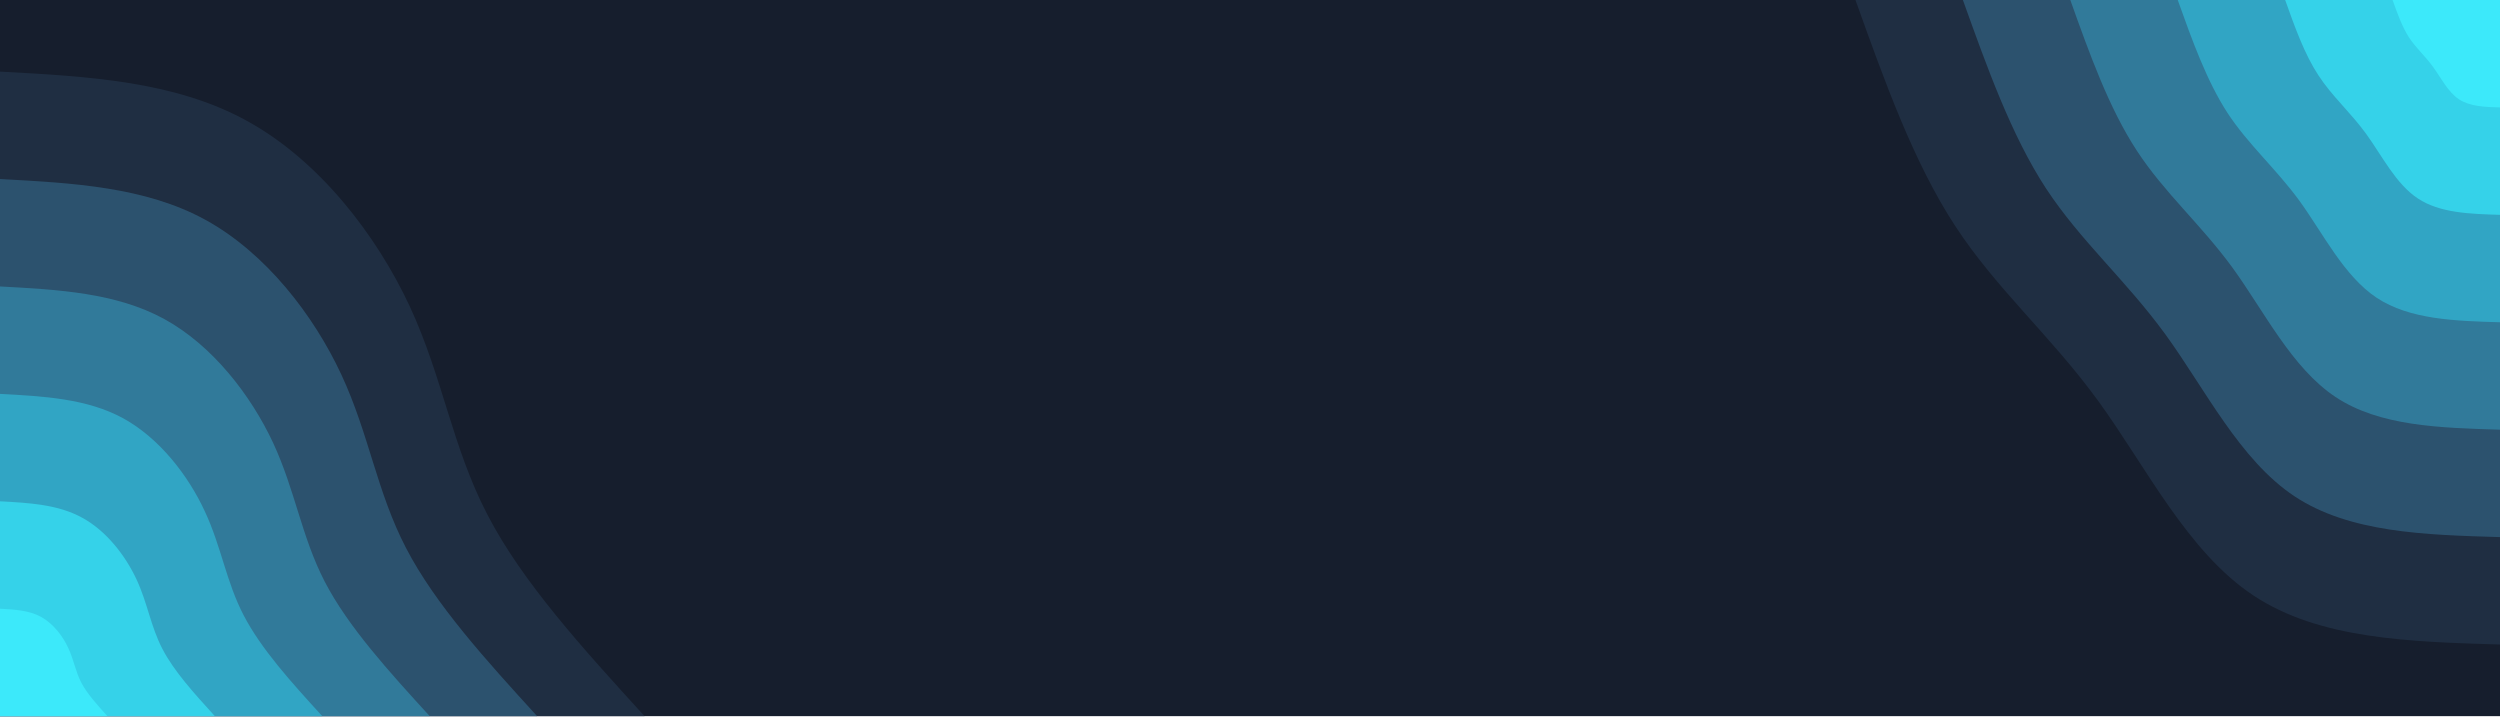
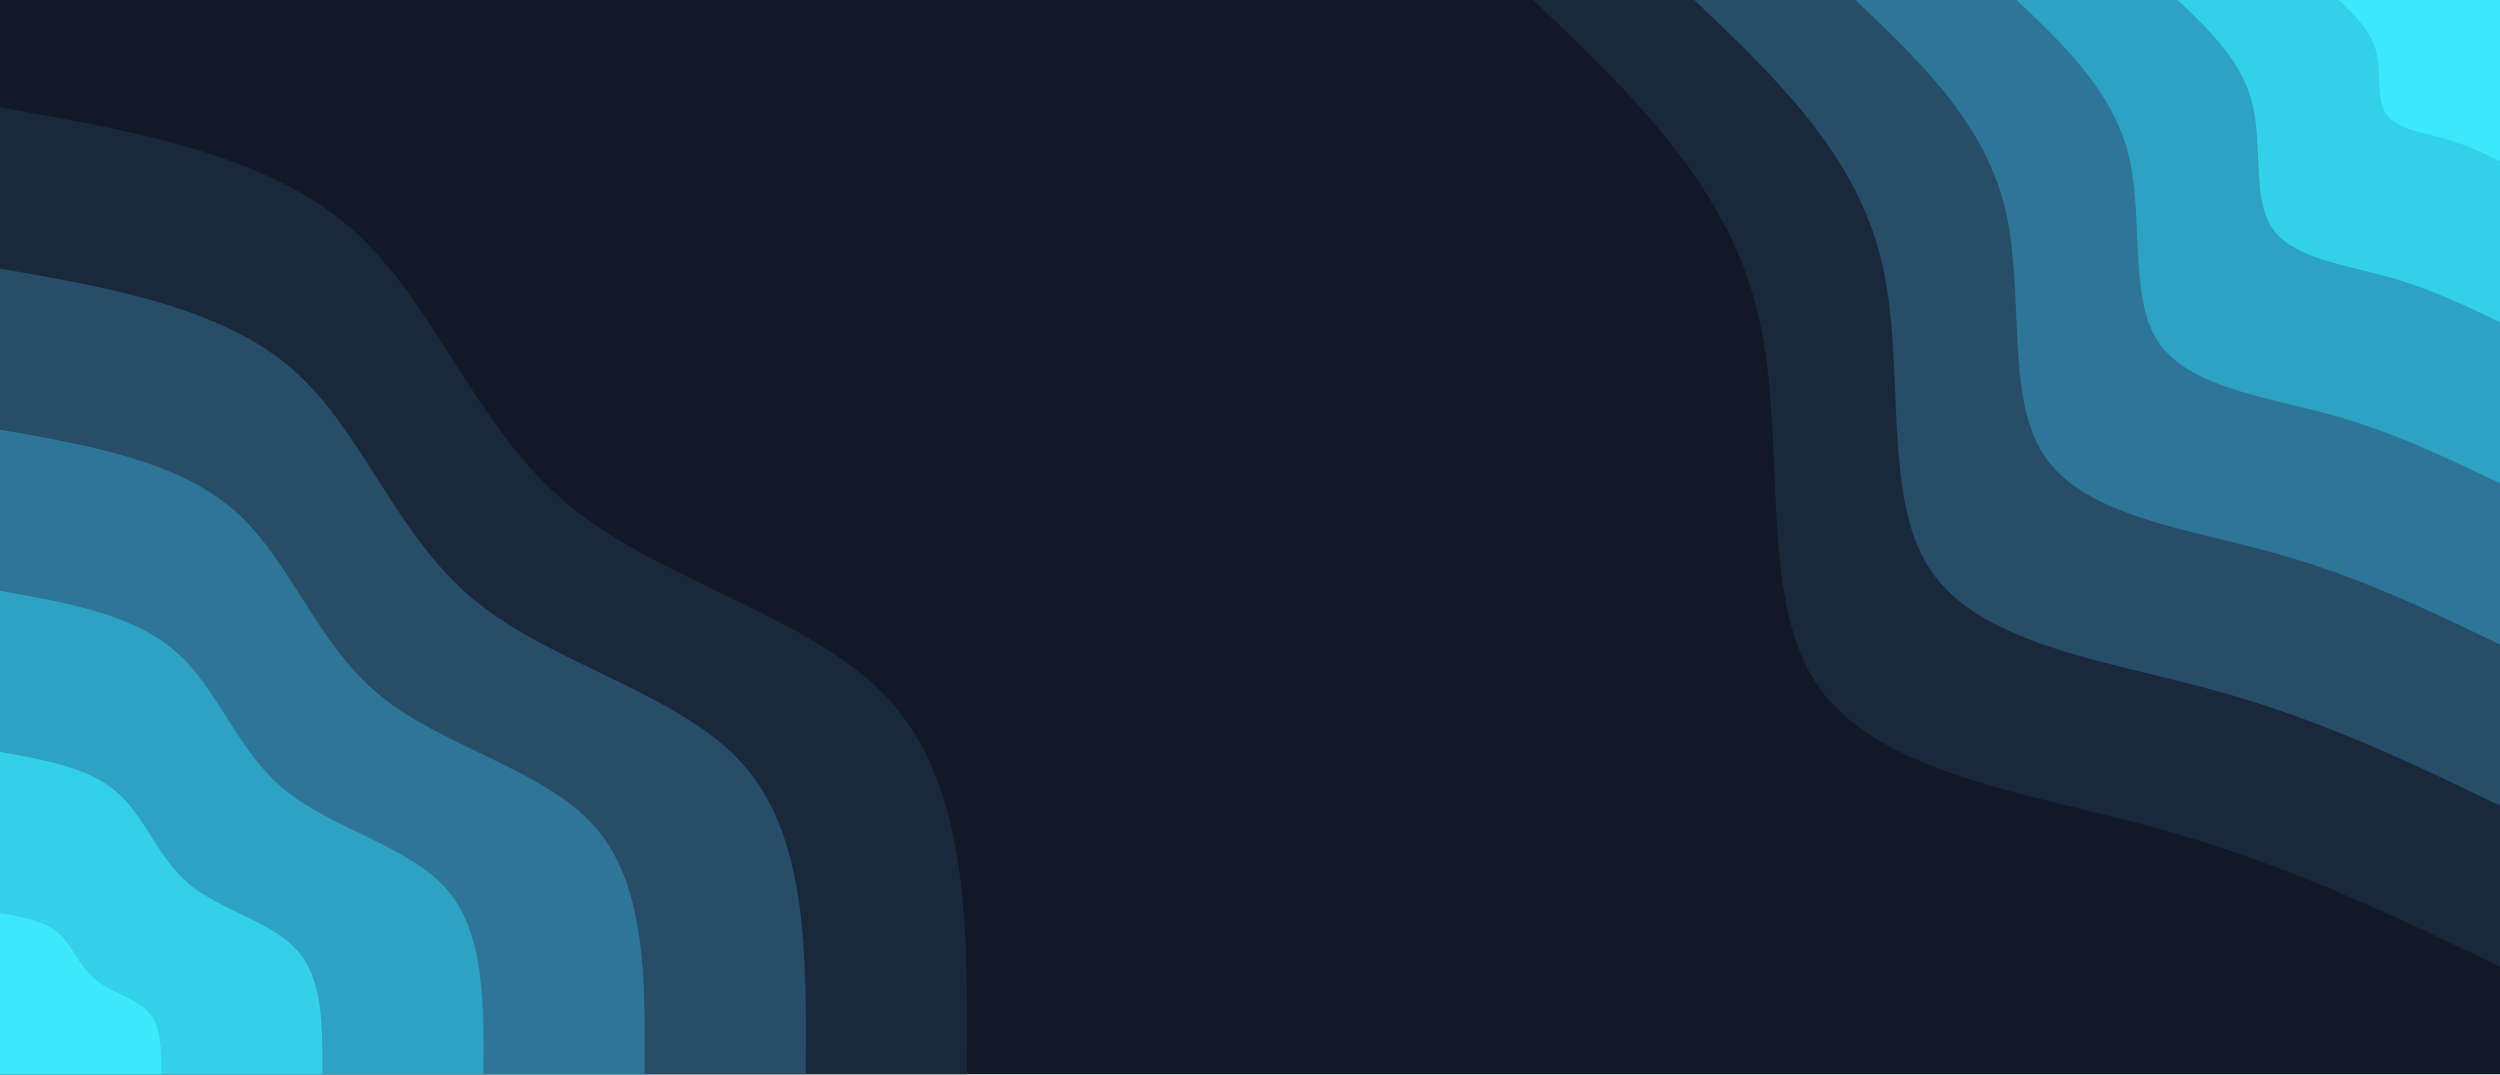
- <svg xmlns="http://www.w3.org/2000/svg" id="visual" viewBox="0 0 1920 550" width="1920" height="550" version="1.1">
-   <rect x="0" y="0" width="1920" height="550" fill="#161E2D" />
+ <svg xmlns="http://www.w3.org/2000/svg" id="visual" viewBox="0 0 1280 550" width="1280" height="550" version="1.1">
+   <rect x="0" y="0" width="1280" height="550" fill="#111827" />
  <defs>
-     <linearGradient id="grad1_0" x1="71.4%" y1="0%" x2="100%" y2="100%">
-       <stop offset="-19.818%" stop-color="#3ce9fa" stop-opacity="1" />
-       <stop offset="119.818%" stop-color="#3ce9fa" stop-opacity="1" />
+     <linearGradient id="grad1_0" x1="57%" y1="0%" x2="100%" y2="100%">
+       <stop offset="3.455%" stop-color="#3ce9fa" stop-opacity="1" />
+       <stop offset="96.545%" stop-color="#3ce9fa" stop-opacity="1" />
    </linearGradient>
  </defs>
  <defs>
-     <linearGradient id="grad1_1" x1="71.4%" y1="0%" x2="100%" y2="100%">
-       <stop offset="-19.818%" stop-color="#3ce9fa" stop-opacity="1" />
-       <stop offset="119.818%" stop-color="#32bbd7" stop-opacity="1" />
+     <linearGradient id="grad1_1" x1="57%" y1="0%" x2="100%" y2="100%">
+       <stop offset="3.455%" stop-color="#3ce9fa" stop-opacity="1" />
+       <stop offset="96.545%" stop-color="#2fb9d6" stop-opacity="1" />
    </linearGradient>
  </defs>
  <defs>
-     <linearGradient id="grad1_2" x1="71.4%" y1="0%" x2="100%" y2="100%">
-       <stop offset="-19.818%" stop-color="#328faf" stop-opacity="1" />
-       <stop offset="119.818%" stop-color="#32bbd7" stop-opacity="1" />
+     <linearGradient id="grad1_2" x1="57%" y1="0%" x2="100%" y2="100%">
+       <stop offset="3.455%" stop-color="#2e8cad" stop-opacity="1" />
+       <stop offset="96.545%" stop-color="#2fb9d6" stop-opacity="1" />
    </linearGradient>
  </defs>
  <defs>
-     <linearGradient id="grad1_3" x1="71.4%" y1="0%" x2="100%" y2="100%">
-       <stop offset="-19.818%" stop-color="#328faf" stop-opacity="1" />
-       <stop offset="119.818%" stop-color="#2f6684" stop-opacity="1" />
+     <linearGradient id="grad1_3" x1="57%" y1="0%" x2="100%" y2="100%">
+       <stop offset="3.455%" stop-color="#2e8cad" stop-opacity="1" />
+       <stop offset="96.545%" stop-color="#2c6180" stop-opacity="1" />
    </linearGradient>
  </defs>
  <defs>
-     <linearGradient id="grad1_4" x1="71.4%" y1="0%" x2="100%" y2="100%">
-       <stop offset="-19.818%" stop-color="#264058" stop-opacity="1" />
-       <stop offset="119.818%" stop-color="#2f6684" stop-opacity="1" />
+     <linearGradient id="grad1_4" x1="57%" y1="0%" x2="100%" y2="100%">
+       <stop offset="3.455%" stop-color="#223a52" stop-opacity="1" />
+       <stop offset="96.545%" stop-color="#2c6180" stop-opacity="1" />
    </linearGradient>
  </defs>
  <defs>
-     <linearGradient id="grad1_5" x1="71.4%" y1="0%" x2="100%" y2="100%">
-       <stop offset="-19.818%" stop-color="#264058" stop-opacity="1" />
-       <stop offset="119.818%" stop-color="#161e2d" stop-opacity="1" />
+     <linearGradient id="grad1_5" x1="57%" y1="0%" x2="100%" y2="100%">
+       <stop offset="3.455%" stop-color="#223a52" stop-opacity="1" />
+       <stop offset="96.545%" stop-color="#111827" stop-opacity="1" />
    </linearGradient>
  </defs>
  <defs>
-     <linearGradient id="grad2_0" x1="0%" y1="0%" x2="28.6%" y2="100%">
-       <stop offset="-19.818%" stop-color="#3ce9fa" stop-opacity="1" />
-       <stop offset="119.818%" stop-color="#3ce9fa" stop-opacity="1" />
+     <linearGradient id="grad2_0" x1="0%" y1="0%" x2="43%" y2="100%">
+       <stop offset="3.455%" stop-color="#3ce9fa" stop-opacity="1" />
+       <stop offset="96.545%" stop-color="#3ce9fa" stop-opacity="1" />
    </linearGradient>
  </defs>
  <defs>
-     <linearGradient id="grad2_1" x1="0%" y1="0%" x2="28.6%" y2="100%">
-       <stop offset="-19.818%" stop-color="#32bbd7" stop-opacity="1" />
-       <stop offset="119.818%" stop-color="#3ce9fa" stop-opacity="1" />
+     <linearGradient id="grad2_1" x1="0%" y1="0%" x2="43%" y2="100%">
+       <stop offset="3.455%" stop-color="#2fb9d6" stop-opacity="1" />
+       <stop offset="96.545%" stop-color="#3ce9fa" stop-opacity="1" />
    </linearGradient>
  </defs>
  <defs>
-     <linearGradient id="grad2_2" x1="0%" y1="0%" x2="28.6%" y2="100%">
-       <stop offset="-19.818%" stop-color="#32bbd7" stop-opacity="1" />
-       <stop offset="119.818%" stop-color="#328faf" stop-opacity="1" />
+     <linearGradient id="grad2_2" x1="0%" y1="0%" x2="43%" y2="100%">
+       <stop offset="3.455%" stop-color="#2fb9d6" stop-opacity="1" />
+       <stop offset="96.545%" stop-color="#2e8cad" stop-opacity="1" />
    </linearGradient>
  </defs>
  <defs>
-     <linearGradient id="grad2_3" x1="0%" y1="0%" x2="28.6%" y2="100%">
-       <stop offset="-19.818%" stop-color="#2f6684" stop-opacity="1" />
-       <stop offset="119.818%" stop-color="#328faf" stop-opacity="1" />
+     <linearGradient id="grad2_3" x1="0%" y1="0%" x2="43%" y2="100%">
+       <stop offset="3.455%" stop-color="#2c6180" stop-opacity="1" />
+       <stop offset="96.545%" stop-color="#2e8cad" stop-opacity="1" />
    </linearGradient>
  </defs>
  <defs>
-     <linearGradient id="grad2_4" x1="0%" y1="0%" x2="28.6%" y2="100%">
-       <stop offset="-19.818%" stop-color="#2f6684" stop-opacity="1" />
-       <stop offset="119.818%" stop-color="#264058" stop-opacity="1" />
+     <linearGradient id="grad2_4" x1="0%" y1="0%" x2="43%" y2="100%">
+       <stop offset="3.455%" stop-color="#2c6180" stop-opacity="1" />
+       <stop offset="96.545%" stop-color="#223a52" stop-opacity="1" />
    </linearGradient>
  </defs>
  <defs>
-     <linearGradient id="grad2_5" x1="0%" y1="0%" x2="28.6%" y2="100%">
-       <stop offset="-19.818%" stop-color="#161e2d" stop-opacity="1" />
-       <stop offset="119.818%" stop-color="#264058" stop-opacity="1" />
+     <linearGradient id="grad2_5" x1="0%" y1="0%" x2="43%" y2="100%">
+       <stop offset="3.455%" stop-color="#111827" stop-opacity="1" />
+       <stop offset="96.545%" stop-color="#223a52" stop-opacity="1" />
    </linearGradient>
  </defs>
-   <g transform="translate(1920, 0)">
-     <path d="M0 495C-69.4 492.9 -138.9 490.9 -189.4 457.3C-240 423.8 -271.7 358.7 -308.3 308.3C-344.9 257.9 -386.6 222.3 -418.5 173.4C-450.5 124.4 -472.7 62.2 -495 0L0 0Z" fill="#1f2e42" />
-     <path d="M0 412.5C-57.9 410.8 -115.7 409.1 -157.9 381.1C-200 353.1 -226.4 298.9 -256.9 256.9C-287.5 214.9 -322.1 185.2 -348.8 144.5C-375.4 103.7 -393.9 51.8 -412.5 0L0 0Z" fill="#2c526e" />
-     <path d="M0 330C-46.3 328.6 -92.6 327.3 -126.3 304.9C-160 282.5 -181.1 239.1 -205.5 205.5C-230 172 -257.7 148.2 -279 115.6C-300.3 83 -315.2 41.5 -330 0L0 0Z" fill="#317a9a" />
-     <path d="M0 247.5C-34.7 246.5 -69.4 245.4 -94.7 228.7C-120 211.9 -135.8 179.3 -154.1 154.1C-172.5 129 -193.3 111.1 -209.3 86.7C-225.2 62.2 -236.4 31.1 -247.5 0L0 0Z" fill="#31a5c4" />
-     <path d="M0 165C-23.1 164.3 -46.3 163.6 -63.1 152.4C-80 141.3 -90.6 119.6 -102.8 102.8C-115 86 -128.9 74.1 -139.5 57.8C-150.2 41.5 -157.6 20.7 -165 0L0 0Z" fill="#35d2e9" />
-     <path d="M0 82.5C-11.6 82.2 -23.1 81.8 -31.6 76.2C-40 70.6 -45.3 59.8 -51.4 51.4C-57.5 43 -64.4 37 -69.8 28.9C-75.1 20.7 -78.8 10.4 -82.5 0L0 0Z" fill="#3ce9fa" />
+   <g transform="translate(1280, 0)">
+     <path d="M0 495C-54.7 468.6 -109.5 442.2 -175.7 424.1C-241.8 405.9 -319.4 396 -350 350C-380.6 304 -364.3 222 -380.6 157.7C-397 93.3 -446 46.7 -495 0L0 0Z" fill="#1a283c" />
+     <path d="M0 412.5C-45.6 390.5 -91.2 368.5 -146.4 353.4C-201.5 338.3 -266.2 330 -291.7 291.7C-317.2 253.4 -303.6 185 -317.2 131.4C-330.8 77.8 -371.7 38.9 -412.5 0L0 0Z" fill="#284d69" />
+     <path d="M0 330C-36.5 312.4 -73 294.8 -117.1 282.7C-161.2 270.6 -212.9 264 -233.3 233.3C-253.8 202.7 -242.9 148 -253.8 105.1C-264.7 62.2 -297.3 31.1 -330 0L0 0Z" fill="#2e7697" />
+     <path d="M0 247.5C-27.4 234.3 -54.7 221.1 -87.8 212C-120.9 203 -159.7 198 -175 175C-190.3 152 -182.2 111 -190.3 78.8C-198.5 46.7 -223 23.3 -247.5 0L0 0Z" fill="#2ea2c2" />
+     <path d="M0 165C-18.2 156.2 -36.5 147.4 -58.6 141.4C-80.6 135.3 -106.5 132 -116.7 116.7C-126.9 101.3 -121.4 74 -126.9 52.6C-132.3 31.1 -148.7 15.6 -165 0L0 0Z" fill="#33d1e9" />
+     <path d="M0 82.5C-9.1 78.1 -18.2 73.7 -29.3 70.7C-40.3 67.7 -53.2 66 -58.3 58.3C-63.4 50.7 -60.7 37 -63.4 26.3C-66.2 15.6 -74.3 7.8 -82.5 0L0 0Z" fill="#3ce9fa" />
  </g>
  <g transform="translate(0, 550)">
-     <path d="M0 -495C66.9 -491.4 133.9 -487.8 189.4 -457.3C245 -426.9 289.1 -369.6 314.7 -314.7C340.2 -259.7 347.2 -207 374.2 -155C401.1 -102.9 448.1 -51.5 495 0L0 0Z" fill="#1f2e42" />
-     <path d="M0 -412.5C55.8 -409.5 111.6 -406.5 157.9 -381.1C204.1 -355.7 240.9 -308 262.2 -262.2C283.5 -216.4 289.3 -172.5 311.8 -129.2C334.3 -85.8 373.4 -42.9 412.5 0L0 0Z" fill="#2c526e" />
-     <path d="M0 -330C44.6 -327.6 89.3 -325.2 126.3 -304.9C163.3 -284.6 192.7 -246.4 209.8 -209.8C226.8 -173.1 231.5 -138 249.4 -103.3C267.4 -68.6 298.7 -34.3 330 0L0 0Z" fill="#317a9a" />
-     <path d="M0 -247.5C33.5 -245.7 66.9 -243.9 94.7 -228.7C122.5 -213.4 144.6 -184.8 157.3 -157.3C170.1 -129.9 173.6 -103.5 187.1 -77.5C200.6 -51.5 224 -25.7 247.5 0L0 0Z" fill="#31a5c4" />
-     <path d="M0 -165C22.3 -163.8 44.6 -162.6 63.1 -152.4C81.7 -142.3 96.4 -123.2 104.9 -104.9C113.4 -86.6 115.7 -69 124.7 -51.7C133.7 -34.3 149.4 -17.2 165 0L0 0Z" fill="#35d2e9" />
-     <path d="M0 -82.5C11.2 -81.9 22.3 -81.3 31.6 -76.2C40.8 -71.1 48.2 -61.6 52.4 -52.4C56.7 -43.3 57.9 -34.5 62.4 -25.8C66.9 -17.2 74.7 -8.6 82.5 0L0 0Z" fill="#3ce9fa" />
+     <path d="M0 -495C67.9 -483.1 135.8 -471.2 179.5 -433.3C223.1 -395.4 242.5 -331.7 291.3 -291.3C340.2 -251 418.5 -234.1 457.3 -189.4C496.2 -144.8 495.6 -72.4 495 0L0 0Z" fill="#1a283c" />
+     <path d="M0 -412.5C56.6 -402.6 113.2 -392.6 149.6 -361.1C185.9 -329.5 202.1 -276.4 242.8 -242.8C283.5 -209.2 348.7 -195.1 381.1 -157.9C413.5 -120.6 413 -60.3 412.5 0L0 0Z" fill="#284d69" />
+     <path d="M0 -330C45.3 -322.1 90.6 -314.1 119.7 -288.9C148.7 -263.6 161.7 -221.1 194.2 -194.2C226.8 -167.3 279 -156.1 304.9 -126.3C330.8 -96.5 330.4 -48.3 330 0L0 0Z" fill="#2e7697" />
+     <path d="M0 -247.5C34 -241.5 67.9 -235.6 89.7 -216.6C111.6 -197.7 121.2 -165.8 145.7 -145.7C170.1 -125.5 209.2 -117 228.7 -94.7C248.1 -72.4 247.8 -36.2 247.5 0L0 0Z" fill="#2ea2c2" />
+     <path d="M0 -165C22.6 -161 45.3 -157.1 59.8 -144.4C74.4 -131.8 80.8 -110.6 97.1 -97.1C113.4 -83.7 139.5 -78 152.4 -63.1C165.4 -48.3 165.2 -24.1 165 0L0 0Z" fill="#33d1e9" />
+     <path d="M0 -82.5C11.3 -80.5 22.6 -78.5 29.9 -72.2C37.2 -65.9 40.4 -55.3 48.6 -48.6C56.7 -41.8 69.7 -39 76.2 -31.6C82.7 -24.1 82.6 -12.1 82.5 0L0 0Z" fill="#3ce9fa" />
  </g>
</svg>
